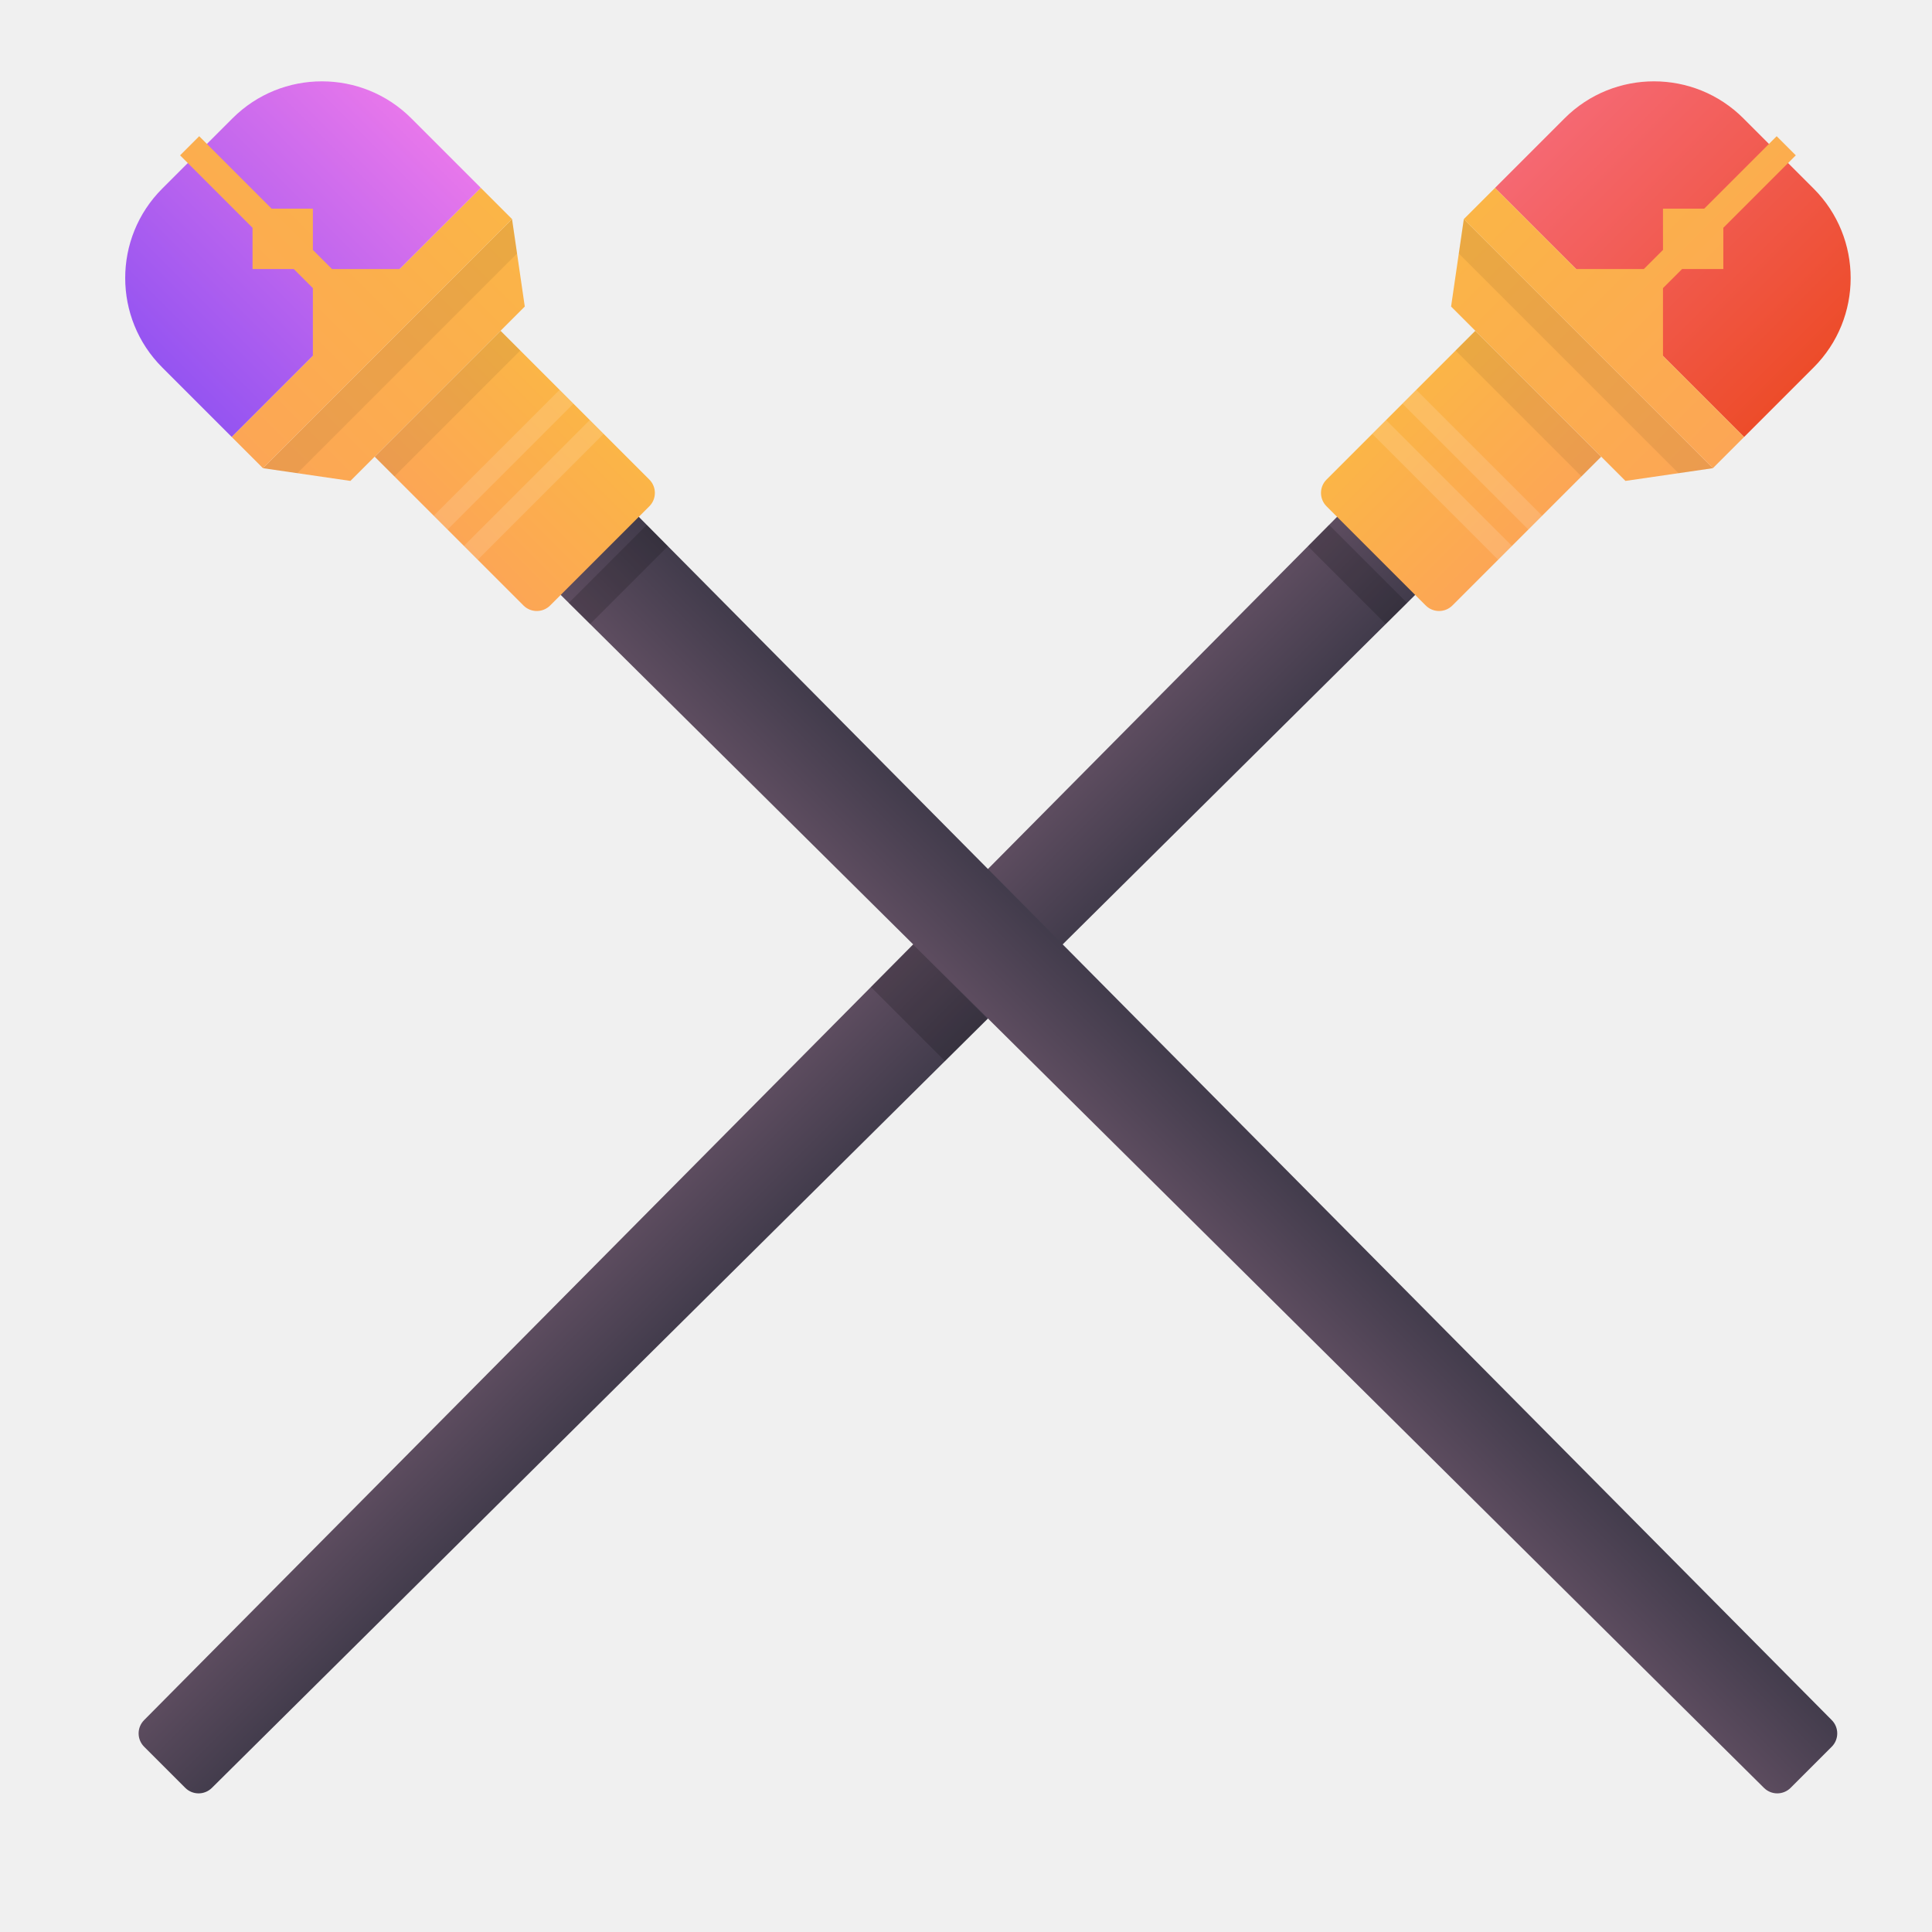
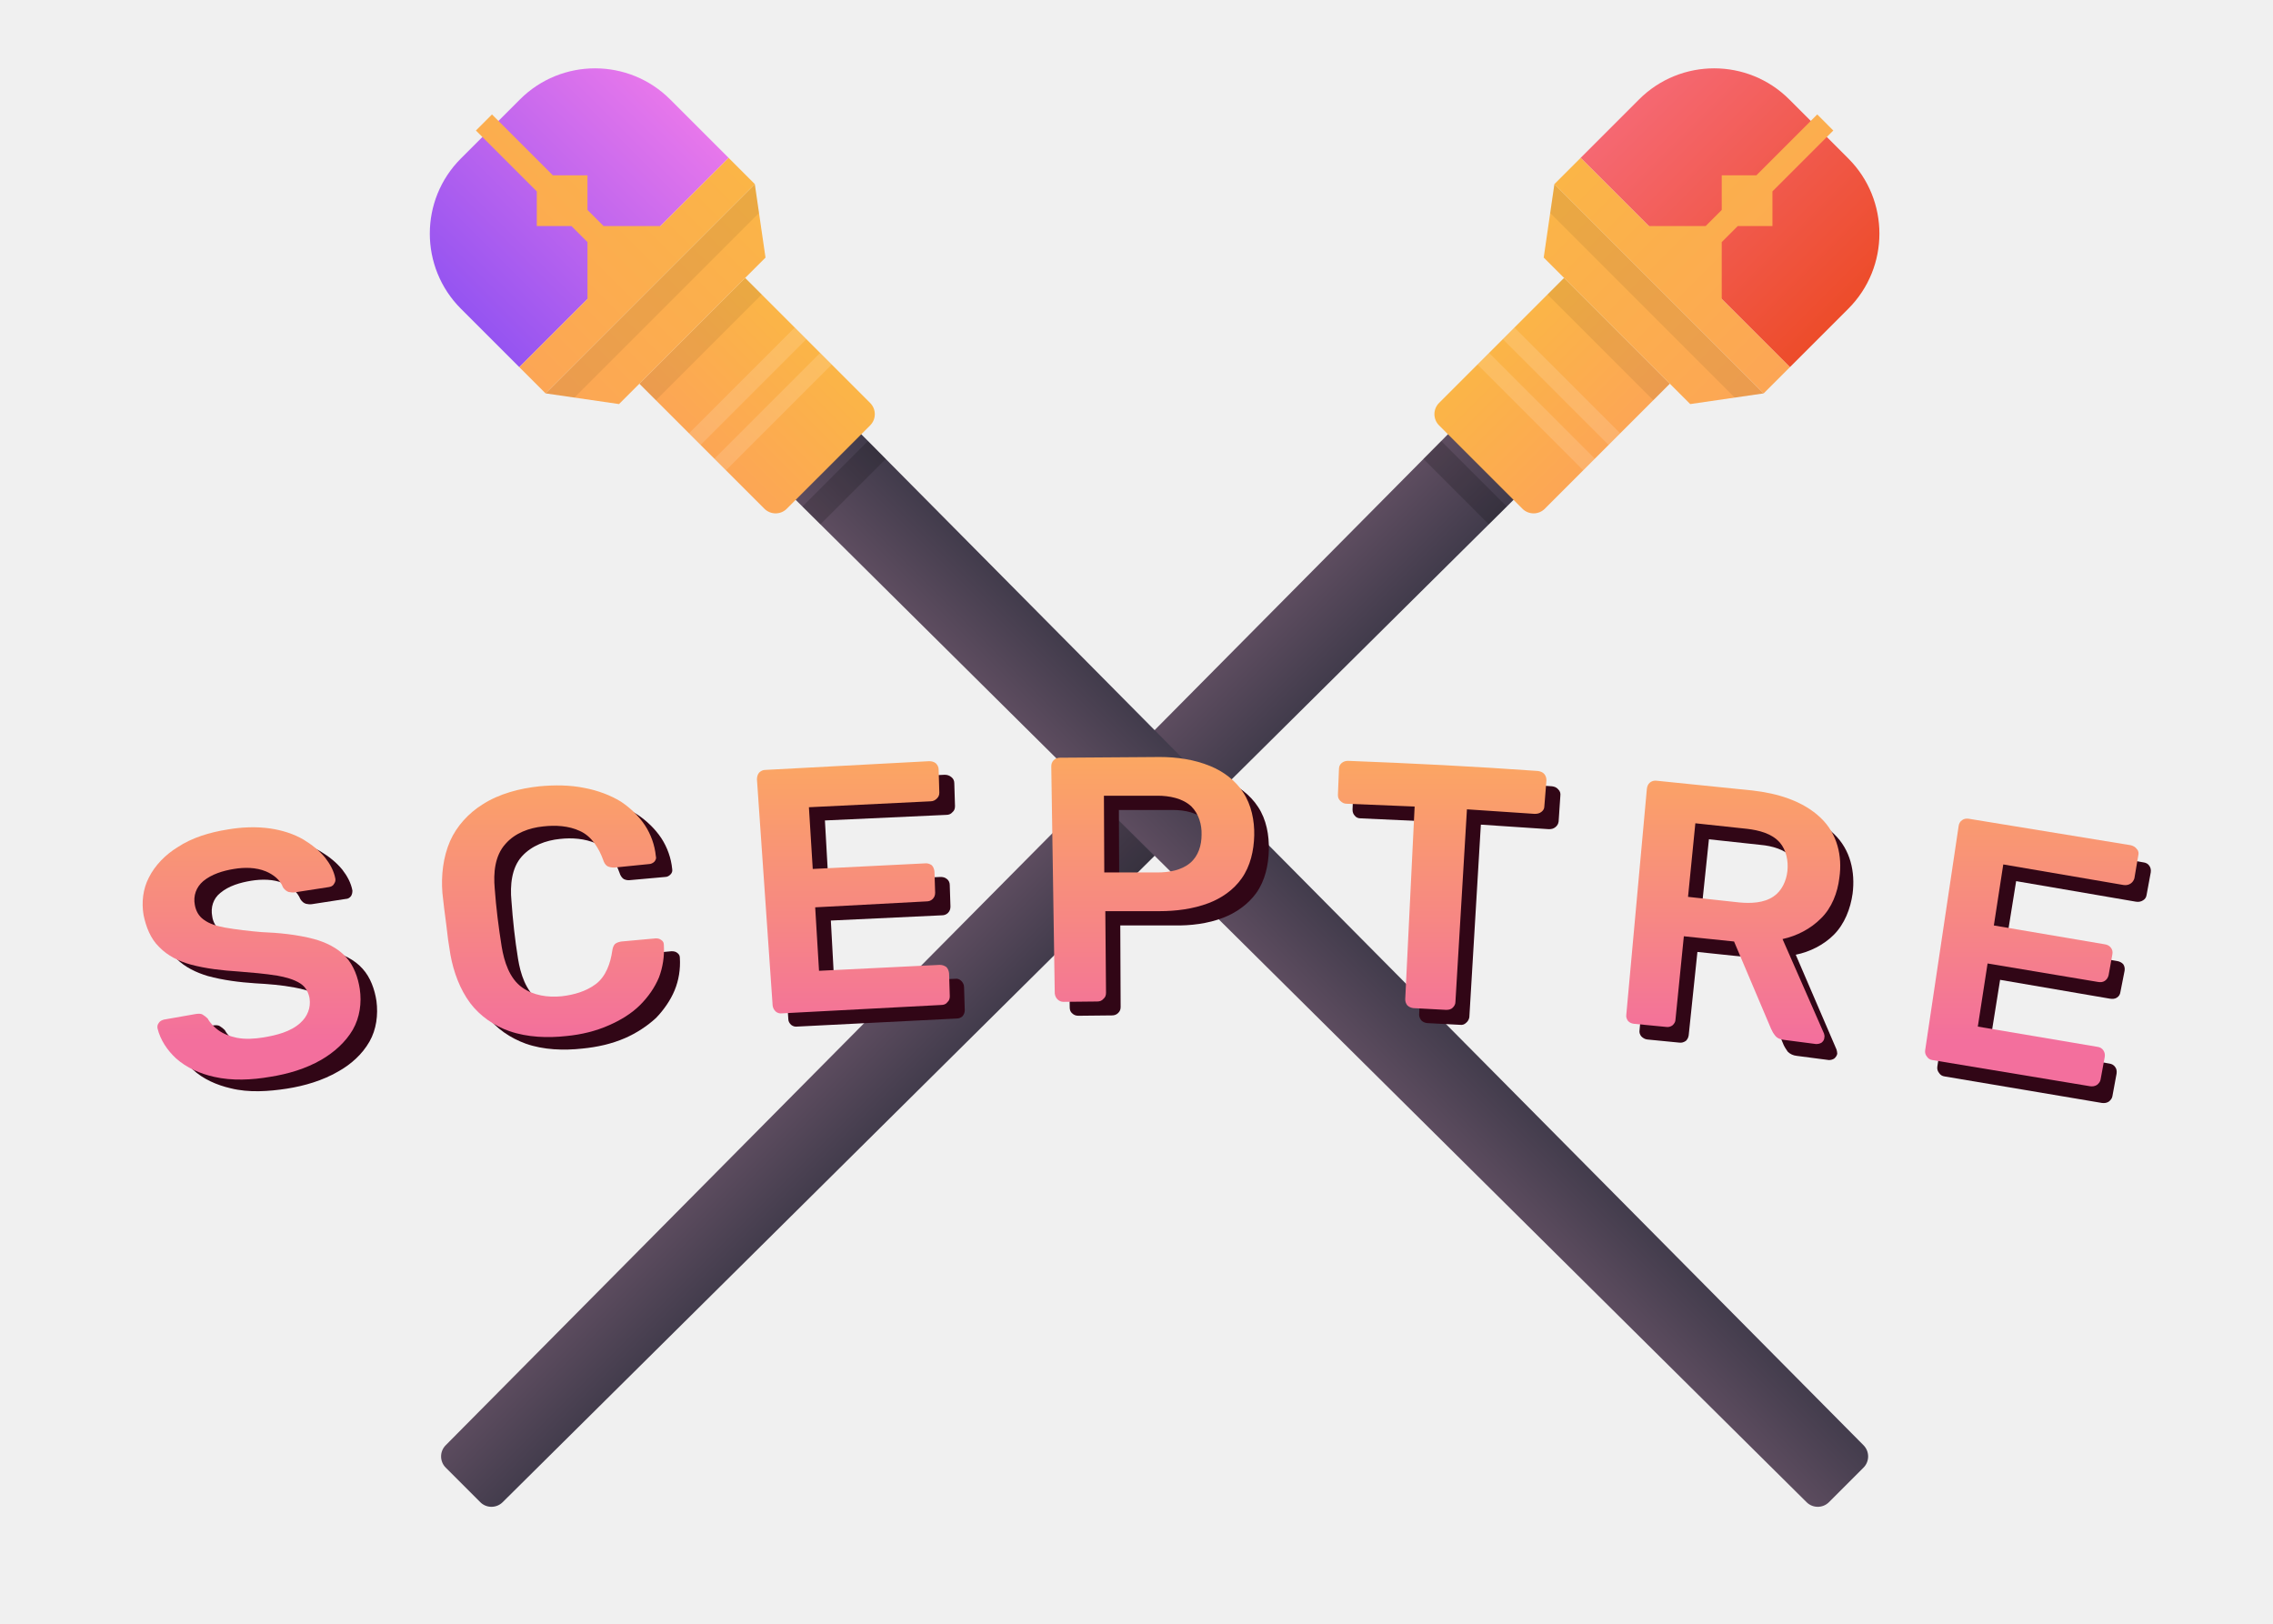
- <svg xmlns="http://www.w3.org/2000/svg" width="100%" height="100%" viewBox="0 0 1024 1024" version="1.1" xml:space="preserve" style="fill-rule:evenodd;clip-rule:evenodd;stroke-linejoin:round;stroke-miterlimit:2;">
-   <g>
+ <svg xmlns="http://www.w3.org/2000/svg" width="100%" height="100%" viewBox="0 0 1434 1024" version="1.1" xml:space="preserve" style="fill-rule:evenodd;clip-rule:evenodd;stroke-linejoin:round;stroke-miterlimit:2;">
+   <g transform="matrix(1,0,0,1,204.8,0)">
    <g transform="matrix(1.92654,1.92654,-1.03328,1.03328,124.041,-951.157)">
      <path d="M491.289,256.34L469.56,256.34C469.56,256.34 470.938,853.774 471.101,924.496C471.11,928.264 472.751,931.31 474.771,931.31L486.077,931.31C488.098,931.31 489.739,928.264 489.748,924.496C489.911,853.774 491.289,256.34 491.289,256.34Z" style="fill:url(#_Linear1);" />
      <clipPath id="_clip2">
        <path d="M491.289,256.34L469.56,256.34C469.56,256.34 470.938,853.774 471.101,924.496C471.11,928.264 472.751,931.31 474.771,931.31L486.077,931.31C488.098,931.31 489.739,928.264 489.748,924.496C489.911,853.774 491.289,256.34 491.289,256.34Z" />
      </clipPath>
      <g clip-path="url(#_clip2)">
        <g transform="matrix(0.456304,5.63218e-17,-1.6184e-17,1.61162,259.346,-63.9073)">
          <rect x="460.688" y="234.509" width="47.621" height="6.757" style="fill-opacity:0.17;" />
        </g>
        <g transform="matrix(0.257347,6.00865e-17,3.89218e-17,0.740734,379.944,170.811)">
          <rect x="347.958" y="482.642" width="85.55" height="29.358" style="fill-opacity:0.17;" />
        </g>
      </g>
    </g>
    <g transform="matrix(1.40112,1.40112,-1.10936,1.10936,399.144,-728.299)">
      <path d="M506.693,234.737L459.072,234.737L459.072,305.832C459.072,309.352 461.332,312.206 464.119,312.206L501.646,312.206C504.433,312.206 506.693,309.352 506.693,305.832L506.693,234.737Z" style="fill:url(#_Linear3);" />
      <clipPath id="_clip4">
        <path d="M506.693,234.737L459.072,234.737L459.072,305.832C459.072,309.352 461.332,312.206 464.119,312.206L501.646,312.206C504.433,312.206 506.693,309.352 506.693,305.832L506.693,234.737Z" />
      </clipPath>
      <g clip-path="url(#_clip4)">
        <g transform="matrix(1,-3.69779e-32,6.34042e-17,1.39383,-1.61618,-92.1293)">
          <rect x="460.688" y="234.509" width="47.621" height="6.757" style="fill-opacity:0.07;" />
        </g>
        <g transform="matrix(1,-2.67448e-17,3.3889e-17,0.977746,-1.61618,48.0906)">
          <rect x="460.688" y="234.509" width="47.621" height="6.757" style="fill:white;fill-opacity:0.14;" />
        </g>
        <g transform="matrix(1,-2.67448e-17,3.3889e-17,0.977746,-1.61618,33.6646)">
          <rect x="460.688" y="234.509" width="47.621" height="6.757" style="fill:white;fill-opacity:0.14;" />
        </g>
      </g>
    </g>
    <g transform="matrix(1.40112,1.40112,-1.40112,1.40112,417.656,-751.339)">
      <path d="M531.613,143.627C531.613,124.959 516.456,109.802 497.787,109.802L471.21,109.802C452.541,109.802 437.385,124.959 437.385,143.627L437.385,169.936L531.613,169.936L531.613,143.627Z" style="fill:url(#_Linear5);" />
    </g>
    <g transform="matrix(1.54784,1.54784,0.634234,-0.634234,-28.8016,-400.161)">
      <path d="M512,227.343L426.704,227.343L439.498,185.476L499.206,185.476L512,227.343Z" style="fill:url(#_Linear6);" />
      <clipPath id="_clip7">
        <path d="M512,227.343L426.704,227.343L439.498,185.476L499.206,185.476L512,227.343Z" />
      </clipPath>
      <g clip-path="url(#_clip7)">
        <g transform="matrix(1.79116,3.15976e-16,-1.76228e-16,-2.43799,-398.463,799.073)">
          <rect x="460.688" y="234.509" width="47.621" height="6.757" style="fill-opacity:0.07;" />
        </g>
      </g>
    </g>
    <g transform="matrix(0.895216,0.895216,-0.895216,0.895216,538.112,-443.868)">
      <path d="M493.577,161.518L513.632,141.463L513.632,130.144L501.428,117.94L513.632,105.736L513.632,62.837L524.952,62.837L524.952,105.736L537.156,117.94L524.952,130.144L524.952,141.463L545.007,161.518L593.031,161.518L593.031,179.981L445.553,179.981L445.553,161.518L493.577,161.518Z" style="fill:url(#_Linear8);" />
    </g>
  </g>
-   <g transform="matrix(-1,0,0,1,1047.25,0)">
+   <g transform="matrix(-1,0,0,1,1252.05,0)">
    <g transform="matrix(1.92654,1.92654,-1.03328,1.03328,124.041,-951.157)">
      <path d="M491.289,256.34L469.56,256.34C469.56,256.34 470.938,853.774 471.101,924.496C471.11,928.264 472.751,931.31 474.771,931.31L486.077,931.31C488.098,931.31 489.739,928.264 489.748,924.496C489.911,853.774 491.289,256.34 491.289,256.34Z" style="fill:url(#_Linear9);" />
      <clipPath id="_clip10">
        <path d="M491.289,256.34L469.56,256.34C469.56,256.34 470.938,853.774 471.101,924.496C471.11,928.264 472.751,931.31 474.771,931.31L486.077,931.31C488.098,931.31 489.739,928.264 489.748,924.496C489.911,853.774 491.289,256.34 491.289,256.34Z" />
      </clipPath>
      <g clip-path="url(#_clip10)">
        <g transform="matrix(0.456304,5.63218e-17,-1.6184e-17,1.61162,259.346,-63.9073)">
          <rect x="460.688" y="234.509" width="47.621" height="6.757" style="fill-opacity:0.17;" />
        </g>
      </g>
    </g>
    <g transform="matrix(1.40112,1.40112,-1.10936,1.10936,399.144,-728.299)">
      <path d="M506.693,234.737L459.072,234.737L459.072,305.832C459.072,309.352 461.332,312.206 464.119,312.206L501.646,312.206C504.433,312.206 506.693,309.352 506.693,305.832L506.693,234.737Z" style="fill:url(#_Linear11);" />
      <clipPath id="_clip12">
        <path d="M506.693,234.737L459.072,234.737L459.072,305.832C459.072,309.352 461.332,312.206 464.119,312.206L501.646,312.206C504.433,312.206 506.693,309.352 506.693,305.832L506.693,234.737Z" />
      </clipPath>
      <g clip-path="url(#_clip12)">
        <g transform="matrix(1,-3.69779e-32,6.34042e-17,1.39383,-1.61618,-92.1293)">
          <rect x="460.688" y="234.509" width="47.621" height="6.757" style="fill-opacity:0.07;" />
        </g>
        <g transform="matrix(1,-2.67448e-17,3.3889e-17,0.977746,-1.61618,48.0906)">
          <rect x="460.688" y="234.509" width="47.621" height="6.757" style="fill:white;fill-opacity:0.14;" />
        </g>
        <g transform="matrix(1,-2.67448e-17,3.3889e-17,0.977746,-1.61618,33.6646)">
          <rect x="460.688" y="234.509" width="47.621" height="6.757" style="fill:white;fill-opacity:0.14;" />
        </g>
      </g>
    </g>
    <g transform="matrix(1.40112,1.40112,-1.40112,1.40112,417.656,-751.339)">
      <path d="M531.613,143.627C531.613,124.959 516.456,109.802 497.787,109.802L471.21,109.802C452.541,109.802 437.385,124.959 437.385,143.627L437.385,169.936L531.613,169.936L531.613,143.627Z" style="fill:url(#_Linear13);" />
    </g>
    <g transform="matrix(1.54784,1.54784,0.634234,-0.634234,-28.8016,-400.161)">
      <path d="M512,227.343L426.704,227.343L439.498,185.476L499.206,185.476L512,227.343Z" style="fill:url(#_Linear14);" />
      <clipPath id="_clip15">
        <path d="M512,227.343L426.704,227.343L439.498,185.476L499.206,185.476L512,227.343Z" />
      </clipPath>
      <g clip-path="url(#_clip15)">
        <g transform="matrix(1.79116,3.15976e-16,-1.76228e-16,-2.43799,-398.463,799.073)">
          <rect x="460.688" y="234.509" width="47.621" height="6.757" style="fill-opacity:0.07;" />
        </g>
      </g>
    </g>
    <g transform="matrix(0.895216,0.895216,-0.895216,0.895216,538.112,-443.868)">
      <path d="M493.577,161.518L513.632,141.463L513.632,130.144L501.428,117.94L513.632,105.736L513.632,62.837L524.952,62.837L524.952,105.736L537.156,117.94L524.952,130.144L524.952,141.463L545.007,161.518L593.031,161.518L593.031,179.981L445.553,179.981L445.553,161.518L493.577,161.518Z" style="fill:url(#_Linear16);" />
+     </g>
+   </g>
+   <g transform="matrix(1,0,0,1,0,95.4907)">
+     <g>
+       <g transform="matrix(1,0,0,1,9,137.418)">
+         <g transform="matrix(220,0,0,220,108.83,487.27)">
+           <path d="M0.287,-0.152C0.235,-0.144 0.178,-0.14 0.126,-0.153C0.087,-0.162 0.047,-0.179 0.017,-0.207C-0.007,-0.229 -0.027,-0.259 -0.034,-0.292C-0.035,-0.298 -0.034,-0.303 -0.031,-0.308C-0.027,-0.313 -0.023,-0.316 -0.017,-0.317C-0.017,-0.317 0.074,-0.333 0.074,-0.333C0.081,-0.334 0.089,-0.335 0.095,-0.331C0.1,-0.328 0.105,-0.324 0.109,-0.32C0.116,-0.307 0.127,-0.296 0.139,-0.287C0.154,-0.276 0.173,-0.269 0.191,-0.265C0.216,-0.26 0.243,-0.262 0.269,-0.266C0.305,-0.272 0.346,-0.282 0.374,-0.307C0.394,-0.325 0.404,-0.35 0.4,-0.377C0.398,-0.394 0.389,-0.41 0.374,-0.42C0.355,-0.432 0.331,-0.438 0.309,-0.442C0.272,-0.449 0.234,-0.452 0.197,-0.454C0.151,-0.457 0.104,-0.463 0.06,-0.475C0.027,-0.485 -0.005,-0.5 -0.03,-0.525C-0.054,-0.55 -0.067,-0.584 -0.074,-0.618C-0.08,-0.654 -0.075,-0.692 -0.059,-0.725C-0.041,-0.761 -0.011,-0.79 0.023,-0.811C0.066,-0.839 0.116,-0.854 0.166,-0.862C0.206,-0.869 0.249,-0.871 0.29,-0.864C0.322,-0.859 0.355,-0.849 0.384,-0.832C0.407,-0.818 0.429,-0.801 0.446,-0.78C0.46,-0.762 0.471,-0.742 0.475,-0.72C0.475,-0.714 0.474,-0.709 0.471,-0.704C0.467,-0.699 0.462,-0.696 0.456,-0.696C0.456,-0.696 0.359,-0.681 0.359,-0.681C0.353,-0.68 0.347,-0.681 0.342,-0.682C0.335,-0.684 0.33,-0.689 0.326,-0.695C0.317,-0.717 0.298,-0.732 0.277,-0.741C0.248,-0.753 0.215,-0.753 0.184,-0.748C0.154,-0.743 0.121,-0.734 0.096,-0.713C0.076,-0.697 0.068,-0.672 0.073,-0.646C0.075,-0.63 0.084,-0.614 0.098,-0.604C0.115,-0.591 0.137,-0.585 0.158,-0.581C0.192,-0.574 0.228,-0.571 0.263,-0.568C0.313,-0.565 0.364,-0.56 0.413,-0.547C0.447,-0.538 0.481,-0.522 0.504,-0.496C0.527,-0.471 0.539,-0.436 0.544,-0.403C0.549,-0.364 0.544,-0.322 0.524,-0.287C0.503,-0.25 0.47,-0.221 0.434,-0.201C0.389,-0.175 0.338,-0.16 0.287,-0.152Z" style="fill:rgb(49,6,22);fill-rule:nonzero;" />
+         </g>
+         <g transform="matrix(220,0,0,220,287.47,487.27)">
+           <path d="M0.323,-0.267C0.269,-0.261 0.211,-0.263 0.16,-0.281C0.116,-0.297 0.076,-0.324 0.048,-0.361C0.018,-0.402 -0,-0.452 -0.009,-0.501C-0.013,-0.53 -0.017,-0.559 -0.021,-0.588C-0.025,-0.618 -0.028,-0.648 -0.031,-0.677C-0.035,-0.727 -0.029,-0.78 -0.009,-0.826C0.011,-0.87 0.044,-0.907 0.084,-0.932C0.133,-0.962 0.191,-0.977 0.247,-0.983C0.29,-0.987 0.335,-0.987 0.378,-0.978C0.414,-0.97 0.449,-0.958 0.48,-0.938C0.507,-0.92 0.531,-0.897 0.549,-0.87C0.566,-0.844 0.577,-0.813 0.58,-0.782C0.581,-0.776 0.58,-0.771 0.575,-0.766C0.571,-0.762 0.566,-0.759 0.56,-0.759C0.56,-0.759 0.46,-0.75 0.46,-0.75C0.454,-0.749 0.447,-0.75 0.441,-0.753C0.435,-0.757 0.431,-0.764 0.429,-0.771C0.417,-0.804 0.396,-0.839 0.362,-0.855C0.33,-0.869 0.293,-0.872 0.258,-0.868C0.218,-0.864 0.177,-0.849 0.149,-0.818C0.119,-0.785 0.115,-0.734 0.119,-0.691C0.123,-0.635 0.129,-0.579 0.138,-0.524C0.145,-0.481 0.16,-0.433 0.196,-0.406C0.229,-0.383 0.271,-0.377 0.31,-0.381C0.344,-0.385 0.379,-0.395 0.407,-0.416C0.436,-0.437 0.449,-0.475 0.454,-0.51C0.455,-0.517 0.457,-0.525 0.462,-0.53C0.468,-0.534 0.474,-0.536 0.481,-0.537C0.481,-0.537 0.578,-0.546 0.578,-0.546C0.585,-0.546 0.59,-0.545 0.595,-0.541C0.6,-0.537 0.602,-0.533 0.602,-0.527C0.604,-0.495 0.599,-0.463 0.587,-0.434C0.575,-0.405 0.556,-0.378 0.534,-0.355C0.508,-0.331 0.477,-0.311 0.445,-0.297C0.406,-0.28 0.364,-0.271 0.323,-0.267Z" style="fill:rgb(49,6,22);fill-rule:nonzero;" />
+         </g>
+         <g transform="matrix(220,0,0,220,475.35,487.27)">
+           <path d="M0.085,-0.33C0.078,-0.329 0.072,-0.331 0.067,-0.335C0.062,-0.34 0.059,-0.345 0.059,-0.352C0.044,-0.568 0.03,-0.785 0.015,-1.001C0.015,-1.008 0.017,-1.015 0.022,-1.02C0.026,-1.025 0.032,-1.028 0.039,-1.028C0.039,-1.028 0.507,-1.052 0.507,-1.052C0.515,-1.052 0.521,-1.05 0.527,-1.045C0.532,-1.041 0.535,-1.035 0.535,-1.028C0.535,-1.028 0.537,-0.962 0.537,-0.962C0.537,-0.955 0.535,-0.949 0.53,-0.945C0.525,-0.939 0.519,-0.937 0.512,-0.937C0.512,-0.937 0.164,-0.921 0.164,-0.921C0.164,-0.921 0.174,-0.744 0.174,-0.744C0.174,-0.744 0.495,-0.759 0.495,-0.759C0.502,-0.759 0.508,-0.758 0.514,-0.753C0.519,-0.749 0.522,-0.743 0.522,-0.736C0.522,-0.736 0.524,-0.674 0.524,-0.674C0.524,-0.667 0.522,-0.661 0.517,-0.656C0.512,-0.651 0.506,-0.649 0.499,-0.649C0.499,-0.649 0.181,-0.634 0.181,-0.634C0.181,-0.634 0.191,-0.451 0.191,-0.451C0.191,-0.451 0.537,-0.467 0.537,-0.467C0.544,-0.468 0.55,-0.466 0.555,-0.461C0.56,-0.456 0.563,-0.45 0.563,-0.443C0.563,-0.443 0.565,-0.377 0.565,-0.377C0.565,-0.371 0.563,-0.365 0.559,-0.36C0.554,-0.355 0.548,-0.353 0.541,-0.353C0.541,-0.353 0.085,-0.33 0.085,-0.33Z" style="fill:rgb(49,6,22);fill-rule:nonzero;" />
+         </g>
+         <g transform="matrix(220,0,0,220,649.59,487.27)">
+           <path d="M0.099,-0.361C0.092,-0.361 0.086,-0.363 0.081,-0.368C0.076,-0.372 0.074,-0.378 0.074,-0.385C0.071,-0.601 0.068,-0.818 0.065,-1.035C0.065,-1.042 0.067,-1.049 0.072,-1.054C0.077,-1.058 0.083,-1.061 0.09,-1.061C0.09,-1.061 0.376,-1.062 0.376,-1.062C0.424,-1.061 0.475,-1.055 0.52,-1.036C0.557,-1.02 0.592,-0.994 0.614,-0.96C0.638,-0.924 0.646,-0.879 0.645,-0.836C0.644,-0.793 0.634,-0.748 0.609,-0.713C0.586,-0.681 0.551,-0.656 0.514,-0.642C0.47,-0.625 0.42,-0.619 0.373,-0.62C0.373,-0.62 0.219,-0.62 0.219,-0.62C0.219,-0.62 0.22,-0.386 0.22,-0.386C0.22,-0.379 0.218,-0.374 0.213,-0.369C0.208,-0.364 0.202,-0.362 0.195,-0.362C0.195,-0.362 0.099,-0.361 0.099,-0.361ZM0.216,-0.731C0.216,-0.731 0.368,-0.731 0.368,-0.731C0.4,-0.731 0.436,-0.736 0.462,-0.757C0.485,-0.777 0.495,-0.809 0.495,-0.839C0.495,-0.868 0.486,-0.898 0.465,-0.919C0.441,-0.944 0.403,-0.951 0.37,-0.951C0.37,-0.951 0.215,-0.951 0.215,-0.951C0.215,-0.951 0.216,-0.731 0.216,-0.731Z" style="fill:rgb(49,6,22);fill-rule:nonzero;" />
+         </g>
+         <g transform="matrix(220,0,0,220,831.97,487.27)">
+           <path d="M0.27,-0.34C0.263,-0.341 0.258,-0.343 0.253,-0.348C0.249,-0.353 0.247,-0.359 0.247,-0.365C0.257,-0.55 0.266,-0.734 0.276,-0.918C0.276,-0.918 0.08,-0.927 0.08,-0.927C0.073,-0.927 0.067,-0.929 0.063,-0.934C0.058,-0.939 0.056,-0.945 0.056,-0.952C0.056,-0.952 0.059,-1.026 0.059,-1.026C0.059,-1.033 0.061,-1.039 0.067,-1.043C0.072,-1.048 0.078,-1.05 0.085,-1.05C0.266,-1.042 0.447,-1.032 0.628,-1.019C0.635,-1.018 0.641,-1.016 0.646,-1.01C0.651,-1.005 0.653,-0.999 0.652,-0.992C0.652,-0.992 0.647,-0.918 0.647,-0.918C0.646,-0.911 0.643,-0.906 0.638,-0.902C0.632,-0.897 0.626,-0.896 0.619,-0.896C0.619,-0.896 0.424,-0.909 0.424,-0.909C0.413,-0.725 0.402,-0.541 0.391,-0.357C0.39,-0.351 0.387,-0.345 0.382,-0.341C0.377,-0.336 0.371,-0.334 0.364,-0.335C0.364,-0.335 0.27,-0.34 0.27,-0.34Z" style="fill:rgb(49,6,22);fill-rule:nonzero;" />
+         </g>
+         <g transform="matrix(220,0,0,220,1002.47,487.27)">
+           <path d="M0.126,-0.293C0.119,-0.294 0.114,-0.297 0.109,-0.302C0.105,-0.307 0.103,-0.313 0.104,-0.319C0.124,-0.535 0.144,-0.751 0.165,-0.968C0.165,-0.975 0.168,-0.98 0.174,-0.985C0.179,-0.989 0.186,-0.991 0.192,-0.99C0.192,-0.99 0.467,-0.961 0.467,-0.961C0.537,-0.953 0.611,-0.932 0.662,-0.882C0.709,-0.837 0.723,-0.773 0.715,-0.711C0.709,-0.668 0.692,-0.624 0.661,-0.593C0.632,-0.564 0.592,-0.544 0.552,-0.536C0.552,-0.536 0.669,-0.264 0.669,-0.264C0.67,-0.26 0.671,-0.256 0.671,-0.252C0.67,-0.247 0.667,-0.242 0.662,-0.238C0.657,-0.235 0.652,-0.234 0.647,-0.234C0.647,-0.234 0.555,-0.246 0.555,-0.246C0.545,-0.247 0.536,-0.251 0.529,-0.258C0.525,-0.264 0.52,-0.271 0.517,-0.278C0.517,-0.278 0.413,-0.529 0.413,-0.529C0.413,-0.529 0.27,-0.544 0.27,-0.544C0.27,-0.544 0.245,-0.305 0.245,-0.305C0.244,-0.299 0.242,-0.294 0.237,-0.289C0.231,-0.285 0.225,-0.283 0.218,-0.284C0.218,-0.284 0.126,-0.293 0.126,-0.293ZM0.281,-0.657C0.281,-0.657 0.428,-0.641 0.428,-0.641C0.46,-0.637 0.498,-0.638 0.525,-0.657C0.55,-0.674 0.562,-0.702 0.566,-0.73C0.569,-0.759 0.564,-0.79 0.544,-0.812C0.522,-0.838 0.484,-0.848 0.451,-0.851C0.451,-0.851 0.303,-0.867 0.303,-0.867C0.303,-0.867 0.281,-0.657 0.281,-0.657Z" style="fill:rgb(49,6,22);fill-rule:nonzero;" />
+         </g>
+         <g transform="matrix(220,0,0,220,1187.93,487.27)">
+           <path d="M0.136,-0.187C0.129,-0.188 0.124,-0.191 0.12,-0.197C0.116,-0.202 0.114,-0.208 0.115,-0.215C0.148,-0.429 0.18,-0.644 0.213,-0.858C0.214,-0.865 0.217,-0.871 0.223,-0.875C0.229,-0.879 0.235,-0.88 0.242,-0.879C0.242,-0.879 0.705,-0.801 0.705,-0.801C0.713,-0.8 0.719,-0.797 0.723,-0.791C0.727,-0.785 0.728,-0.779 0.727,-0.772C0.727,-0.772 0.715,-0.707 0.715,-0.707C0.714,-0.7 0.71,-0.695 0.705,-0.692C0.699,-0.688 0.692,-0.687 0.685,-0.688C0.685,-0.688 0.341,-0.747 0.341,-0.747C0.341,-0.747 0.313,-0.573 0.313,-0.573C0.313,-0.573 0.63,-0.518 0.63,-0.518C0.637,-0.517 0.643,-0.514 0.648,-0.509C0.652,-0.503 0.653,-0.497 0.652,-0.49C0.652,-0.49 0.64,-0.429 0.64,-0.429C0.639,-0.422 0.636,-0.417 0.63,-0.413C0.624,-0.409 0.617,-0.409 0.61,-0.41C0.61,-0.41 0.295,-0.464 0.295,-0.464C0.295,-0.464 0.266,-0.283 0.266,-0.283C0.266,-0.283 0.608,-0.224 0.608,-0.224C0.615,-0.223 0.621,-0.22 0.625,-0.214C0.629,-0.209 0.63,-0.202 0.629,-0.195C0.629,-0.195 0.617,-0.13 0.617,-0.13C0.616,-0.124 0.612,-0.119 0.607,-0.115C0.601,-0.111 0.594,-0.11 0.587,-0.111C0.587,-0.111 0.136,-0.187 0.136,-0.187Z" style="fill:rgb(49,6,22);fill-rule:nonzero;" />
+         </g>
+       </g>
+       <g transform="matrix(1,0,0,1,0,128.418)">
+         <g transform="matrix(220,0,0,220,108.83,487.27)">
+           <path d="M0.28,-0.145C0.228,-0.136 0.171,-0.133 0.119,-0.145C0.079,-0.154 0.04,-0.171 0.01,-0.198C-0.015,-0.221 -0.035,-0.251 -0.043,-0.284C-0.044,-0.29 -0.043,-0.295 -0.039,-0.3C-0.036,-0.305 -0.031,-0.307 -0.025,-0.309C-0.025,-0.309 0.066,-0.325 0.066,-0.325C0.073,-0.326 0.081,-0.327 0.087,-0.323C0.092,-0.32 0.097,-0.316 0.101,-0.312C0.108,-0.299 0.119,-0.288 0.131,-0.279C0.146,-0.268 0.165,-0.261 0.184,-0.257C0.209,-0.252 0.236,-0.254 0.261,-0.258C0.297,-0.264 0.339,-0.274 0.367,-0.3C0.387,-0.318 0.397,-0.343 0.393,-0.37C0.39,-0.387 0.382,-0.403 0.366,-0.413C0.347,-0.425 0.323,-0.431 0.301,-0.435C0.264,-0.441 0.226,-0.444 0.189,-0.447C0.143,-0.45 0.096,-0.455 0.052,-0.467C0.019,-0.476 -0.014,-0.492 -0.038,-0.517C-0.063,-0.541 -0.076,-0.575 -0.083,-0.609C-0.089,-0.645 -0.085,-0.683 -0.068,-0.716C-0.05,-0.752 -0.02,-0.782 0.014,-0.803C0.056,-0.831 0.107,-0.846 0.157,-0.854C0.197,-0.861 0.24,-0.863 0.281,-0.857C0.314,-0.852 0.347,-0.842 0.376,-0.825C0.399,-0.811 0.421,-0.794 0.438,-0.773C0.452,-0.755 0.463,-0.735 0.467,-0.713C0.468,-0.707 0.466,-0.702 0.463,-0.698C0.46,-0.692 0.454,-0.69 0.448,-0.689C0.448,-0.689 0.351,-0.674 0.351,-0.674C0.345,-0.673 0.339,-0.674 0.333,-0.675C0.327,-0.677 0.321,-0.682 0.317,-0.688C0.309,-0.71 0.289,-0.725 0.268,-0.734C0.239,-0.746 0.206,-0.746 0.176,-0.741C0.145,-0.736 0.112,-0.726 0.088,-0.706C0.068,-0.689 0.059,-0.664 0.064,-0.638C0.067,-0.621 0.075,-0.606 0.089,-0.596C0.106,-0.583 0.129,-0.577 0.15,-0.573C0.184,-0.567 0.22,-0.563 0.255,-0.56C0.305,-0.558 0.357,-0.553 0.406,-0.54C0.439,-0.531 0.473,-0.515 0.497,-0.489C0.52,-0.464 0.532,-0.43 0.537,-0.397C0.543,-0.357 0.537,-0.315 0.517,-0.28C0.496,-0.244 0.463,-0.215 0.427,-0.194C0.382,-0.168 0.331,-0.153 0.28,-0.145Z" style="fill:url(#_Linear17);fill-rule:nonzero;" />
+         </g>
+         <g transform="matrix(220,0,0,220,287.47,487.27)">
+           <path d="M0.318,-0.262C0.264,-0.256 0.206,-0.258 0.154,-0.276C0.111,-0.291 0.07,-0.319 0.042,-0.356C0.012,-0.396 -0.006,-0.446 -0.015,-0.495C-0.02,-0.524 -0.024,-0.553 -0.027,-0.582C-0.031,-0.612 -0.035,-0.642 -0.038,-0.672C-0.042,-0.722 -0.036,-0.775 -0.016,-0.821C0.003,-0.864 0.037,-0.901 0.077,-0.926C0.125,-0.957 0.184,-0.972 0.24,-0.978C0.283,-0.982 0.328,-0.982 0.371,-0.973C0.407,-0.966 0.443,-0.953 0.474,-0.934C0.501,-0.916 0.525,-0.893 0.543,-0.866C0.56,-0.84 0.571,-0.809 0.574,-0.778C0.576,-0.772 0.574,-0.767 0.57,-0.762C0.566,-0.758 0.56,-0.755 0.554,-0.755C0.554,-0.755 0.455,-0.745 0.455,-0.745C0.448,-0.745 0.441,-0.746 0.435,-0.749C0.429,-0.753 0.425,-0.76 0.423,-0.767C0.411,-0.8 0.39,-0.835 0.356,-0.85C0.324,-0.865 0.286,-0.867 0.251,-0.863C0.211,-0.859 0.17,-0.844 0.143,-0.813C0.112,-0.779 0.108,-0.729 0.112,-0.685C0.116,-0.63 0.123,-0.574 0.132,-0.518C0.139,-0.476 0.154,-0.427 0.191,-0.401C0.223,-0.378 0.265,-0.372 0.304,-0.376C0.339,-0.38 0.374,-0.39 0.402,-0.411C0.431,-0.433 0.444,-0.471 0.449,-0.506C0.45,-0.513 0.452,-0.521 0.457,-0.526C0.462,-0.53 0.469,-0.532 0.475,-0.533C0.475,-0.533 0.574,-0.542 0.574,-0.542C0.58,-0.542 0.585,-0.541 0.59,-0.537C0.595,-0.534 0.597,-0.529 0.597,-0.523C0.599,-0.491 0.594,-0.459 0.583,-0.43C0.571,-0.401 0.552,-0.374 0.529,-0.351C0.504,-0.326 0.472,-0.307 0.44,-0.293C0.402,-0.276 0.36,-0.266 0.318,-0.262Z" style="fill:url(#_Linear18);fill-rule:nonzero;" />
+         </g>
+         <g transform="matrix(220,0,0,220,475.35,487.27)">
+           <path d="M0.082,-0.327C0.075,-0.326 0.069,-0.328 0.064,-0.332C0.059,-0.337 0.056,-0.342 0.055,-0.349C0.04,-0.565 0.025,-0.782 0.01,-0.998C0.01,-1.005 0.012,-1.012 0.016,-1.017C0.021,-1.022 0.027,-1.025 0.034,-1.025C0.034,-1.025 0.503,-1.05 0.503,-1.05C0.51,-1.05 0.517,-1.049 0.523,-1.044C0.528,-1.039 0.531,-1.033 0.531,-1.026C0.531,-1.026 0.533,-0.96 0.533,-0.96C0.533,-0.953 0.531,-0.948 0.526,-0.943C0.521,-0.938 0.515,-0.935 0.508,-0.935C0.508,-0.935 0.159,-0.918 0.159,-0.918C0.159,-0.918 0.17,-0.741 0.17,-0.741C0.17,-0.741 0.491,-0.757 0.491,-0.757C0.498,-0.758 0.505,-0.756 0.511,-0.752C0.516,-0.747 0.518,-0.741 0.519,-0.734C0.519,-0.734 0.521,-0.673 0.521,-0.673C0.521,-0.666 0.519,-0.66 0.514,-0.655C0.509,-0.65 0.503,-0.648 0.496,-0.648C0.496,-0.648 0.177,-0.631 0.177,-0.631C0.177,-0.631 0.188,-0.449 0.188,-0.449C0.188,-0.449 0.534,-0.466 0.534,-0.466C0.541,-0.466 0.547,-0.464 0.553,-0.46C0.558,-0.455 0.56,-0.449 0.561,-0.442C0.561,-0.442 0.563,-0.376 0.563,-0.376C0.563,-0.369 0.561,-0.363 0.556,-0.359C0.552,-0.353 0.545,-0.351 0.538,-0.351C0.538,-0.351 0.082,-0.327 0.082,-0.327Z" style="fill:url(#_Linear19);fill-rule:nonzero;" />
+         </g>
+         <g transform="matrix(220,0,0,220,649.59,487.27)">
+           <path d="M0.097,-0.36C0.091,-0.36 0.085,-0.362 0.08,-0.367C0.075,-0.372 0.073,-0.377 0.072,-0.384C0.069,-0.601 0.065,-0.818 0.062,-1.035C0.062,-1.042 0.064,-1.048 0.069,-1.053C0.074,-1.058 0.08,-1.06 0.087,-1.06C0.087,-1.06 0.373,-1.062 0.373,-1.062C0.422,-1.062 0.472,-1.055 0.518,-1.036C0.555,-1.021 0.59,-0.995 0.612,-0.961C0.636,-0.925 0.645,-0.879 0.644,-0.837C0.643,-0.794 0.633,-0.749 0.608,-0.714C0.585,-0.681 0.55,-0.657 0.513,-0.643C0.468,-0.626 0.419,-0.62 0.372,-0.62C0.372,-0.62 0.217,-0.62 0.217,-0.62C0.217,-0.62 0.219,-0.386 0.219,-0.386C0.219,-0.379 0.217,-0.373 0.212,-0.369C0.207,-0.363 0.201,-0.361 0.194,-0.361C0.194,-0.361 0.097,-0.36 0.097,-0.36ZM0.214,-0.731C0.214,-0.731 0.367,-0.731 0.367,-0.731C0.399,-0.731 0.435,-0.737 0.46,-0.758C0.484,-0.778 0.493,-0.809 0.493,-0.839C0.494,-0.868 0.485,-0.899 0.464,-0.92C0.439,-0.944 0.4,-0.951 0.367,-0.951C0.367,-0.951 0.213,-0.951 0.213,-0.951C0.213,-0.951 0.214,-0.731 0.214,-0.731Z" style="fill:url(#_Linear20);fill-rule:nonzero;" />
+         </g>
+         <g transform="matrix(220,0,0,220,831.97,487.27)">
+           <path d="M0.271,-0.342C0.265,-0.343 0.259,-0.345 0.254,-0.35C0.25,-0.355 0.248,-0.361 0.248,-0.367C0.257,-0.552 0.266,-0.736 0.275,-0.92C0.275,-0.92 0.08,-0.928 0.08,-0.928C0.073,-0.928 0.067,-0.931 0.062,-0.936C0.057,-0.941 0.055,-0.946 0.055,-0.953C0.055,-0.953 0.058,-1.027 0.058,-1.027C0.058,-1.034 0.06,-1.04 0.066,-1.045C0.071,-1.049 0.077,-1.051 0.084,-1.051C0.266,-1.044 0.447,-1.035 0.628,-1.022C0.635,-1.021 0.642,-1.019 0.647,-1.013C0.651,-1.008 0.653,-1.002 0.653,-0.995C0.653,-0.995 0.647,-0.921 0.647,-0.921C0.647,-0.914 0.644,-0.909 0.639,-0.905C0.633,-0.9 0.626,-0.899 0.619,-0.899C0.619,-0.899 0.425,-0.912 0.425,-0.912C0.414,-0.728 0.403,-0.544 0.392,-0.36C0.392,-0.353 0.389,-0.348 0.384,-0.343C0.379,-0.338 0.372,-0.337 0.365,-0.337C0.365,-0.337 0.271,-0.342 0.271,-0.342Z" style="fill:url(#_Linear21);fill-rule:nonzero;" />
+         </g>
+         <g transform="matrix(220,0,0,220,1002.47,487.27)">
+           <path d="M0.129,-0.297C0.122,-0.298 0.117,-0.3 0.112,-0.305C0.108,-0.311 0.106,-0.316 0.107,-0.323C0.127,-0.539 0.146,-0.755 0.166,-0.971C0.167,-0.978 0.169,-0.984 0.175,-0.989C0.18,-0.993 0.187,-0.995 0.194,-0.994C0.194,-0.994 0.469,-0.966 0.469,-0.966C0.539,-0.958 0.613,-0.937 0.665,-0.887C0.712,-0.842 0.727,-0.778 0.718,-0.716C0.713,-0.673 0.696,-0.629 0.665,-0.599C0.635,-0.569 0.596,-0.549 0.555,-0.54C0.555,-0.54 0.674,-0.269 0.674,-0.269C0.675,-0.265 0.676,-0.261 0.675,-0.258C0.675,-0.252 0.672,-0.247 0.667,-0.243C0.662,-0.24 0.657,-0.239 0.651,-0.239C0.651,-0.239 0.559,-0.251 0.559,-0.251C0.55,-0.252 0.54,-0.255 0.534,-0.263C0.529,-0.269 0.525,-0.276 0.522,-0.283C0.522,-0.283 0.416,-0.533 0.416,-0.533C0.416,-0.533 0.272,-0.548 0.272,-0.548C0.272,-0.548 0.248,-0.309 0.248,-0.309C0.248,-0.303 0.245,-0.298 0.24,-0.293C0.235,-0.289 0.228,-0.287 0.222,-0.288C0.222,-0.288 0.129,-0.297 0.129,-0.297ZM0.284,-0.661C0.284,-0.661 0.431,-0.645 0.431,-0.645C0.463,-0.642 0.501,-0.643 0.529,-0.662C0.553,-0.678 0.566,-0.707 0.569,-0.735C0.572,-0.764 0.566,-0.795 0.547,-0.817C0.524,-0.843 0.487,-0.852 0.454,-0.856C0.454,-0.856 0.305,-0.872 0.305,-0.872C0.305,-0.872 0.284,-0.661 0.284,-0.661Z" style="fill:url(#_Linear22);fill-rule:nonzero;" />
+         </g>
+         <g transform="matrix(220,0,0,220,1187.93,487.27)">
+           <path d="M0.142,-0.193C0.135,-0.194 0.13,-0.197 0.126,-0.203C0.122,-0.208 0.12,-0.214 0.121,-0.221C0.153,-0.435 0.185,-0.65 0.217,-0.864C0.218,-0.871 0.221,-0.877 0.227,-0.881C0.232,-0.885 0.239,-0.886 0.246,-0.885C0.246,-0.885 0.711,-0.809 0.711,-0.809C0.718,-0.807 0.724,-0.804 0.728,-0.798C0.733,-0.793 0.734,-0.786 0.732,-0.779C0.732,-0.779 0.721,-0.714 0.721,-0.714C0.719,-0.708 0.716,-0.703 0.71,-0.699C0.704,-0.695 0.697,-0.694 0.69,-0.695C0.69,-0.695 0.345,-0.754 0.345,-0.754C0.345,-0.754 0.318,-0.579 0.318,-0.579C0.318,-0.579 0.636,-0.525 0.636,-0.525C0.643,-0.524 0.649,-0.521 0.653,-0.516C0.658,-0.51 0.659,-0.504 0.658,-0.497C0.658,-0.497 0.647,-0.436 0.647,-0.436C0.645,-0.429 0.642,-0.424 0.636,-0.42C0.63,-0.416 0.623,-0.416 0.617,-0.417C0.617,-0.417 0.3,-0.47 0.3,-0.47C0.3,-0.47 0.272,-0.289 0.272,-0.289C0.272,-0.289 0.615,-0.231 0.615,-0.231C0.622,-0.23 0.628,-0.227 0.632,-0.221C0.636,-0.215 0.637,-0.209 0.636,-0.202C0.636,-0.202 0.624,-0.137 0.624,-0.137C0.623,-0.131 0.619,-0.126 0.614,-0.122C0.608,-0.118 0.601,-0.117 0.594,-0.118C0.594,-0.118 0.142,-0.193 0.142,-0.193Z" style="fill:url(#_Linear23);fill-rule:nonzero;" />
+         </g>
+       </g>
    </g>
  </g>
  <defs>
    <linearGradient id="_Linear1" x1="0" y1="0" x2="1" y2="0" gradientUnits="userSpaceOnUse" gradientTransform="matrix(21.7294,0,0,674.971,469.56,593.825)">
      <stop offset="0" style="stop-color:rgb(94,77,96);stop-opacity:1" />
      <stop offset="1" style="stop-color:rgb(65,59,75);stop-opacity:1" />
    </linearGradient>
    <linearGradient id="_Linear3" x1="0" y1="0" x2="1" y2="0" gradientUnits="userSpaceOnUse" gradientTransform="matrix(47.6206,0,0,77.4689,459.072,273.471)">
      <stop offset="0" style="stop-color:rgb(251,181,71);stop-opacity:1" />
      <stop offset="1" style="stop-color:rgb(252,166,85);stop-opacity:1" />
    </linearGradient>
    <linearGradient id="_Linear5" x1="0" y1="0" x2="1" y2="0" gradientUnits="userSpaceOnUse" gradientTransform="matrix(94.2278,0,0,60.1336,437.385,139.869)">
      <stop offset="0" style="stop-color:rgb(245,104,114);stop-opacity:1" />
      <stop offset="1" style="stop-color:rgb(237,76,42);stop-opacity:1" />
    </linearGradient>
    <linearGradient id="_Linear6" x1="0" y1="0" x2="1" y2="0" gradientUnits="userSpaceOnUse" gradientTransform="matrix(85.2961,0,0,41.8674,426.704,206.41)">
      <stop offset="0" style="stop-color:rgb(251,181,71);stop-opacity:1" />
      <stop offset="1" style="stop-color:rgb(252,166,85);stop-opacity:1" />
    </linearGradient>
    <linearGradient id="_Linear8" x1="0" y1="0" x2="1" y2="0" gradientUnits="userSpaceOnUse" gradientTransform="matrix(147.478,0,0,117.144,445.553,121.409)">
      <stop offset="0" style="stop-color:rgb(251,181,71);stop-opacity:1" />
      <stop offset="1" style="stop-color:rgb(252,166,85);stop-opacity:1" />
    </linearGradient>
    <linearGradient id="_Linear9" x1="0" y1="0" x2="1" y2="0" gradientUnits="userSpaceOnUse" gradientTransform="matrix(21.7294,0,0,674.971,469.56,593.825)">
      <stop offset="0" style="stop-color:rgb(65,59,75);stop-opacity:1" />
      <stop offset="1" style="stop-color:rgb(94,77,96);stop-opacity:1" />
    </linearGradient>
    <linearGradient id="_Linear11" x1="0" y1="0" x2="1" y2="0" gradientUnits="userSpaceOnUse" gradientTransform="matrix(47.6206,0,0,77.4689,459.072,273.471)">
      <stop offset="0" style="stop-color:rgb(251,181,71);stop-opacity:1" />
      <stop offset="1" style="stop-color:rgb(252,166,85);stop-opacity:1" />
    </linearGradient>
    <linearGradient id="_Linear13" x1="0" y1="0" x2="1" y2="0" gradientUnits="userSpaceOnUse" gradientTransform="matrix(94.2278,0,0,60.1336,437.385,139.869)">
      <stop offset="0" style="stop-color:rgb(231,119,235);stop-opacity:1" />
      <stop offset="1" style="stop-color:rgb(149,84,241);stop-opacity:1" />
    </linearGradient>
    <linearGradient id="_Linear14" x1="0" y1="0" x2="1" y2="0" gradientUnits="userSpaceOnUse" gradientTransform="matrix(85.2961,0,0,41.8674,426.704,206.41)">
      <stop offset="0" style="stop-color:rgb(251,181,71);stop-opacity:1" />
      <stop offset="1" style="stop-color:rgb(252,166,85);stop-opacity:1" />
    </linearGradient>
    <linearGradient id="_Linear16" x1="0" y1="0" x2="1" y2="0" gradientUnits="userSpaceOnUse" gradientTransform="matrix(147.478,0,0,117.144,445.553,121.409)">
      <stop offset="0" style="stop-color:rgb(251,181,71);stop-opacity:1" />
      <stop offset="1" style="stop-color:rgb(252,166,85);stop-opacity:1" />
    </linearGradient>
+     <linearGradient id="_Linear17" x1="0" y1="0" x2="1" y2="0" gradientUnits="userSpaceOnUse" gradientTransform="matrix(7.07633e-17,-1.15565,0.251497,1.53998e-17,2.66298,-0.245739)">
+       <stop offset="0" style="stop-color:rgb(243,111,157);stop-opacity:1" />
+       <stop offset="1" style="stop-color:rgb(255,190,73);stop-opacity:1" />
+     </linearGradient>
+     <linearGradient id="_Linear18" x1="0" y1="0" x2="1" y2="0" gradientUnits="userSpaceOnUse" gradientTransform="matrix(7.07633e-17,-1.15565,0.251497,1.53998e-17,1.85098,-0.245739)">
+       <stop offset="0" style="stop-color:rgb(243,111,157);stop-opacity:1" />
+       <stop offset="1" style="stop-color:rgb(255,190,73);stop-opacity:1" />
+     </linearGradient>
+     <linearGradient id="_Linear19" x1="0" y1="0" x2="1" y2="0" gradientUnits="userSpaceOnUse" gradientTransform="matrix(7.07633e-17,-1.15565,0.251497,1.53998e-17,0.99698,-0.245739)">
+       <stop offset="0" style="stop-color:rgb(243,111,157);stop-opacity:1" />
+       <stop offset="1" style="stop-color:rgb(255,190,73);stop-opacity:1" />
+     </linearGradient>
+     <linearGradient id="_Linear20" x1="0" y1="0" x2="1" y2="0" gradientUnits="userSpaceOnUse" gradientTransform="matrix(7.07633e-17,-1.15565,0.251497,1.53998e-17,0.20498,-0.245739)">
+       <stop offset="0" style="stop-color:rgb(243,111,157);stop-opacity:1" />
+       <stop offset="1" style="stop-color:rgb(255,190,73);stop-opacity:1" />
+     </linearGradient>
+     <linearGradient id="_Linear21" x1="0" y1="0" x2="1" y2="0" gradientUnits="userSpaceOnUse" gradientTransform="matrix(7.07633e-17,-1.15565,0.251497,1.53998e-17,-0.62402,-0.245739)">
+       <stop offset="0" style="stop-color:rgb(243,111,157);stop-opacity:1" />
+       <stop offset="1" style="stop-color:rgb(255,190,73);stop-opacity:1" />
+     </linearGradient>
+     <linearGradient id="_Linear22" x1="0" y1="0" x2="1" y2="0" gradientUnits="userSpaceOnUse" gradientTransform="matrix(7.07633e-17,-1.15565,0.251497,1.53998e-17,-1.39902,-0.245739)">
+       <stop offset="0" style="stop-color:rgb(243,111,157);stop-opacity:1" />
+       <stop offset="1" style="stop-color:rgb(255,190,73);stop-opacity:1" />
+     </linearGradient>
+     <linearGradient id="_Linear23" x1="0" y1="0" x2="1" y2="0" gradientUnits="userSpaceOnUse" gradientTransform="matrix(7.07633e-17,-1.15565,0.251497,1.53998e-17,-2.24202,-0.245739)">
+       <stop offset="0" style="stop-color:rgb(243,111,157);stop-opacity:1" />
+       <stop offset="1" style="stop-color:rgb(255,190,73);stop-opacity:1" />
+     </linearGradient>
  </defs>
</svg>
